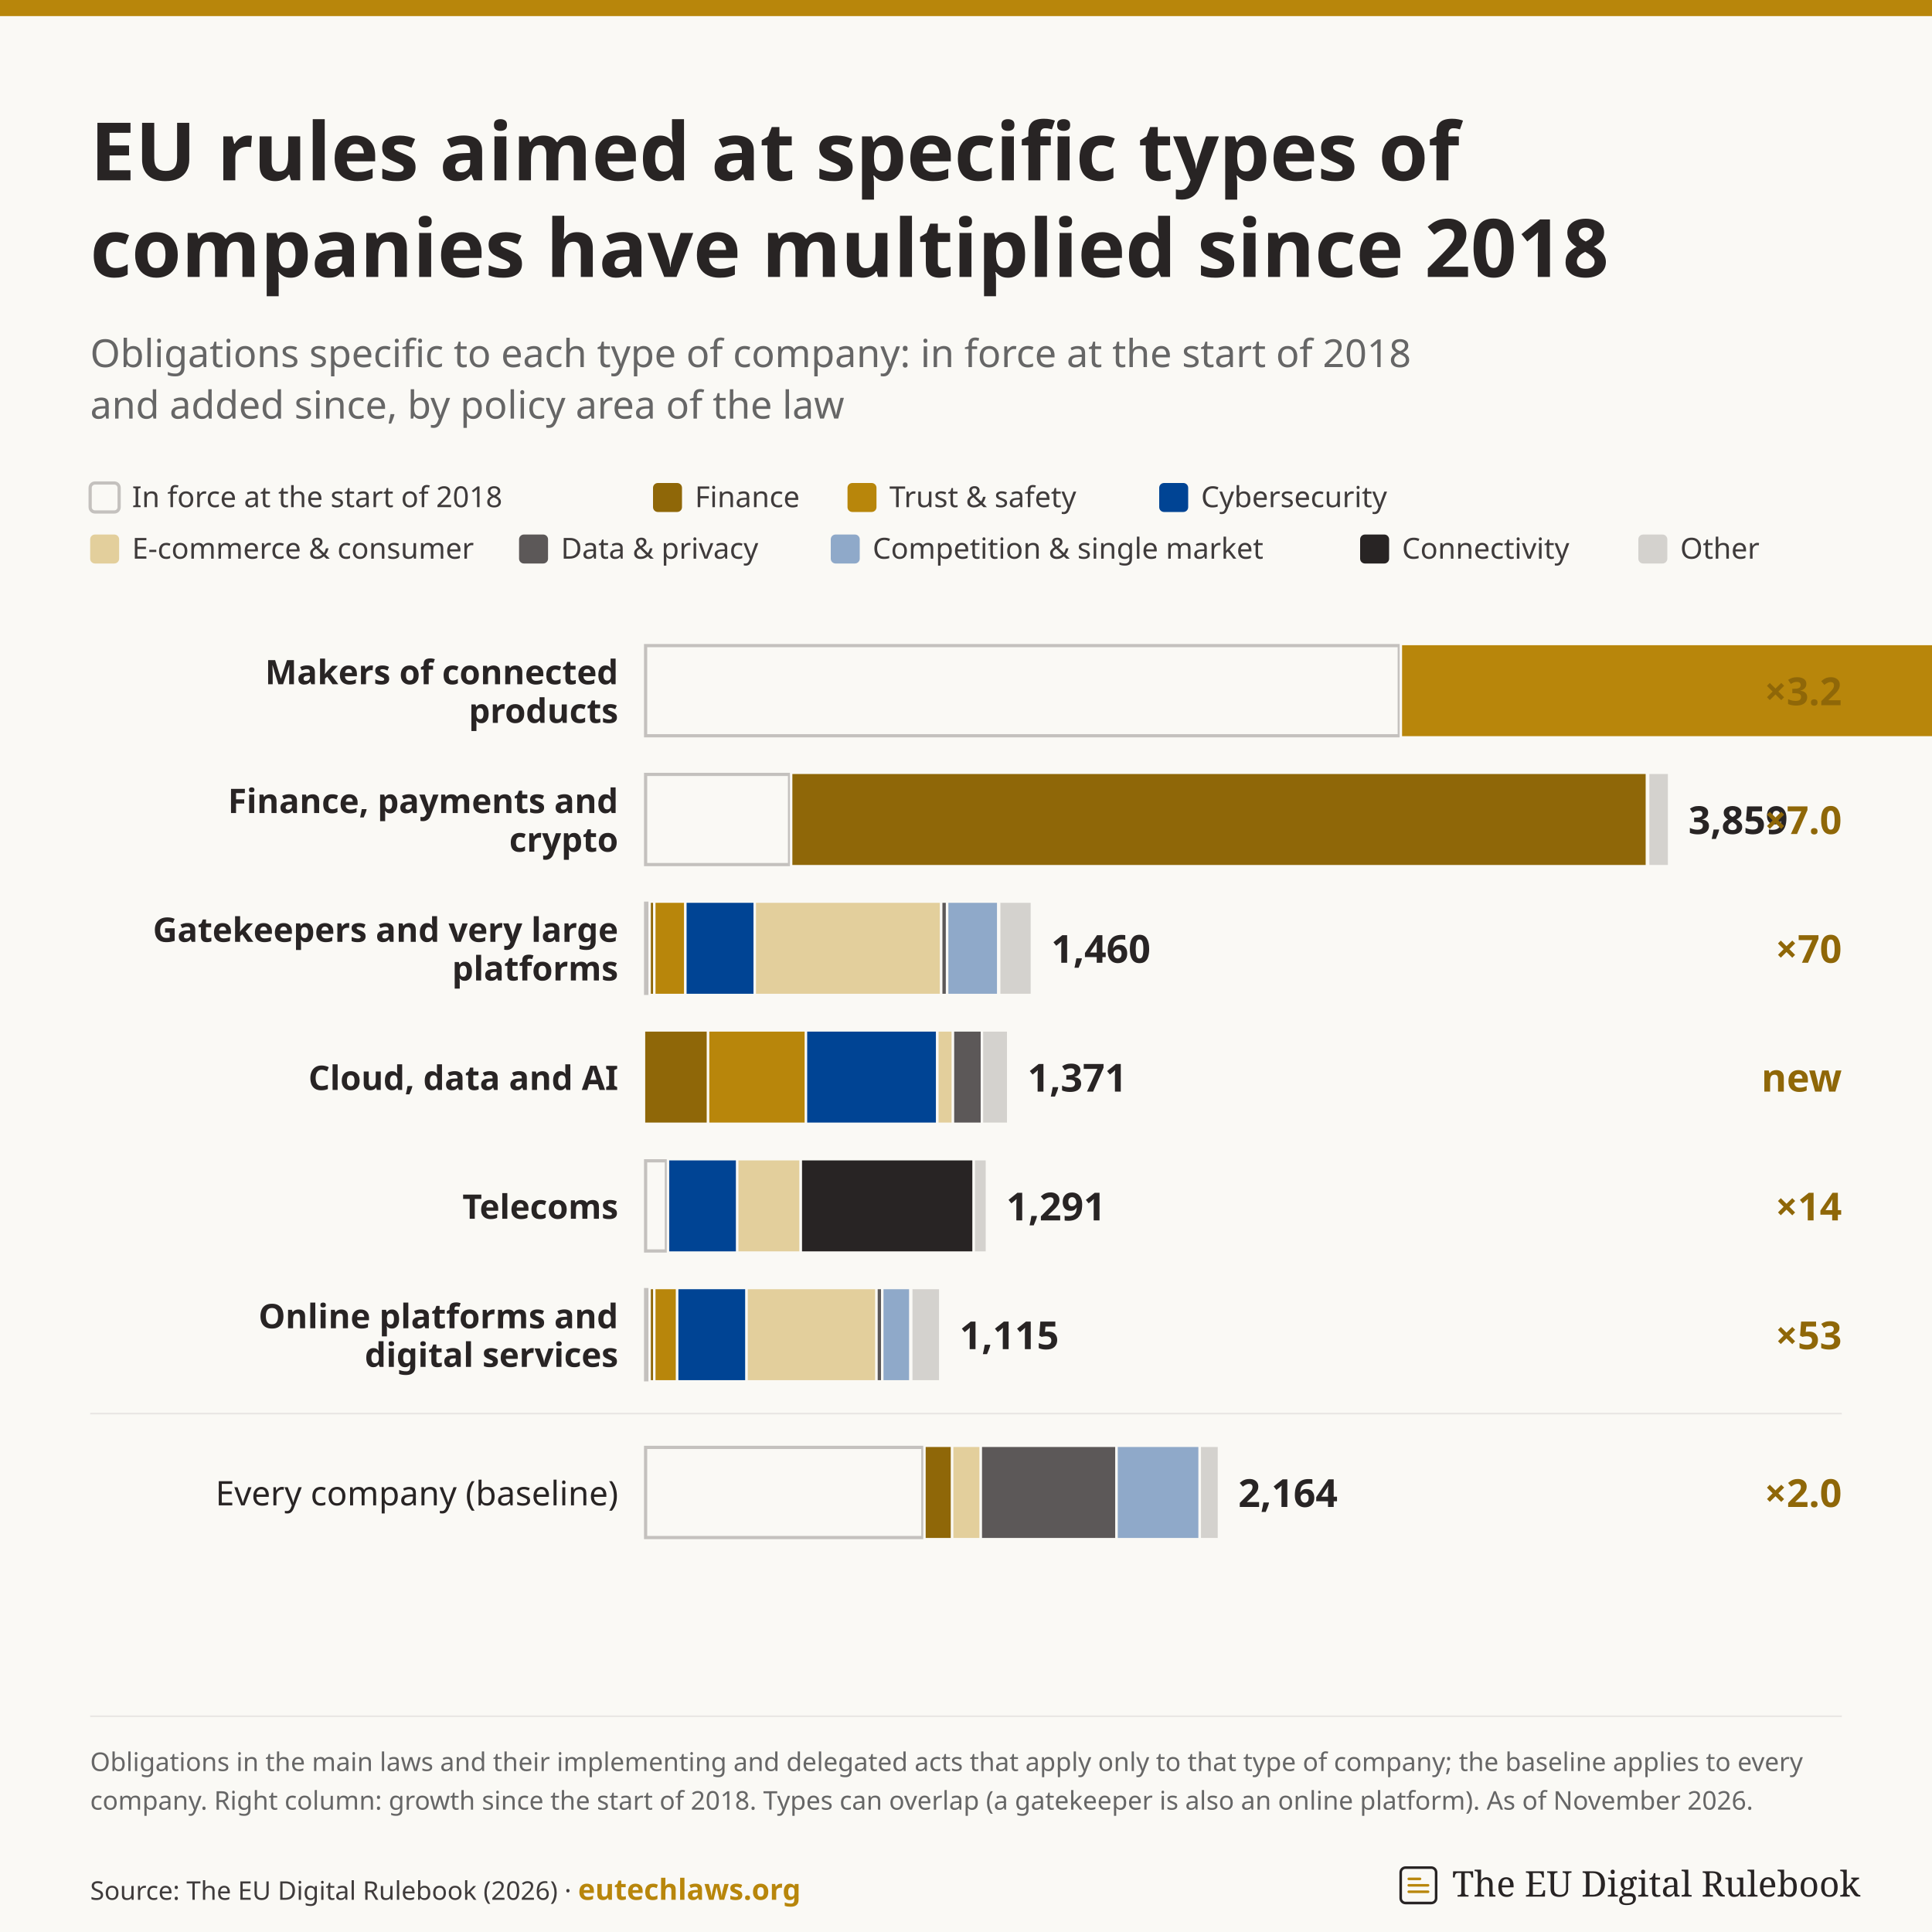
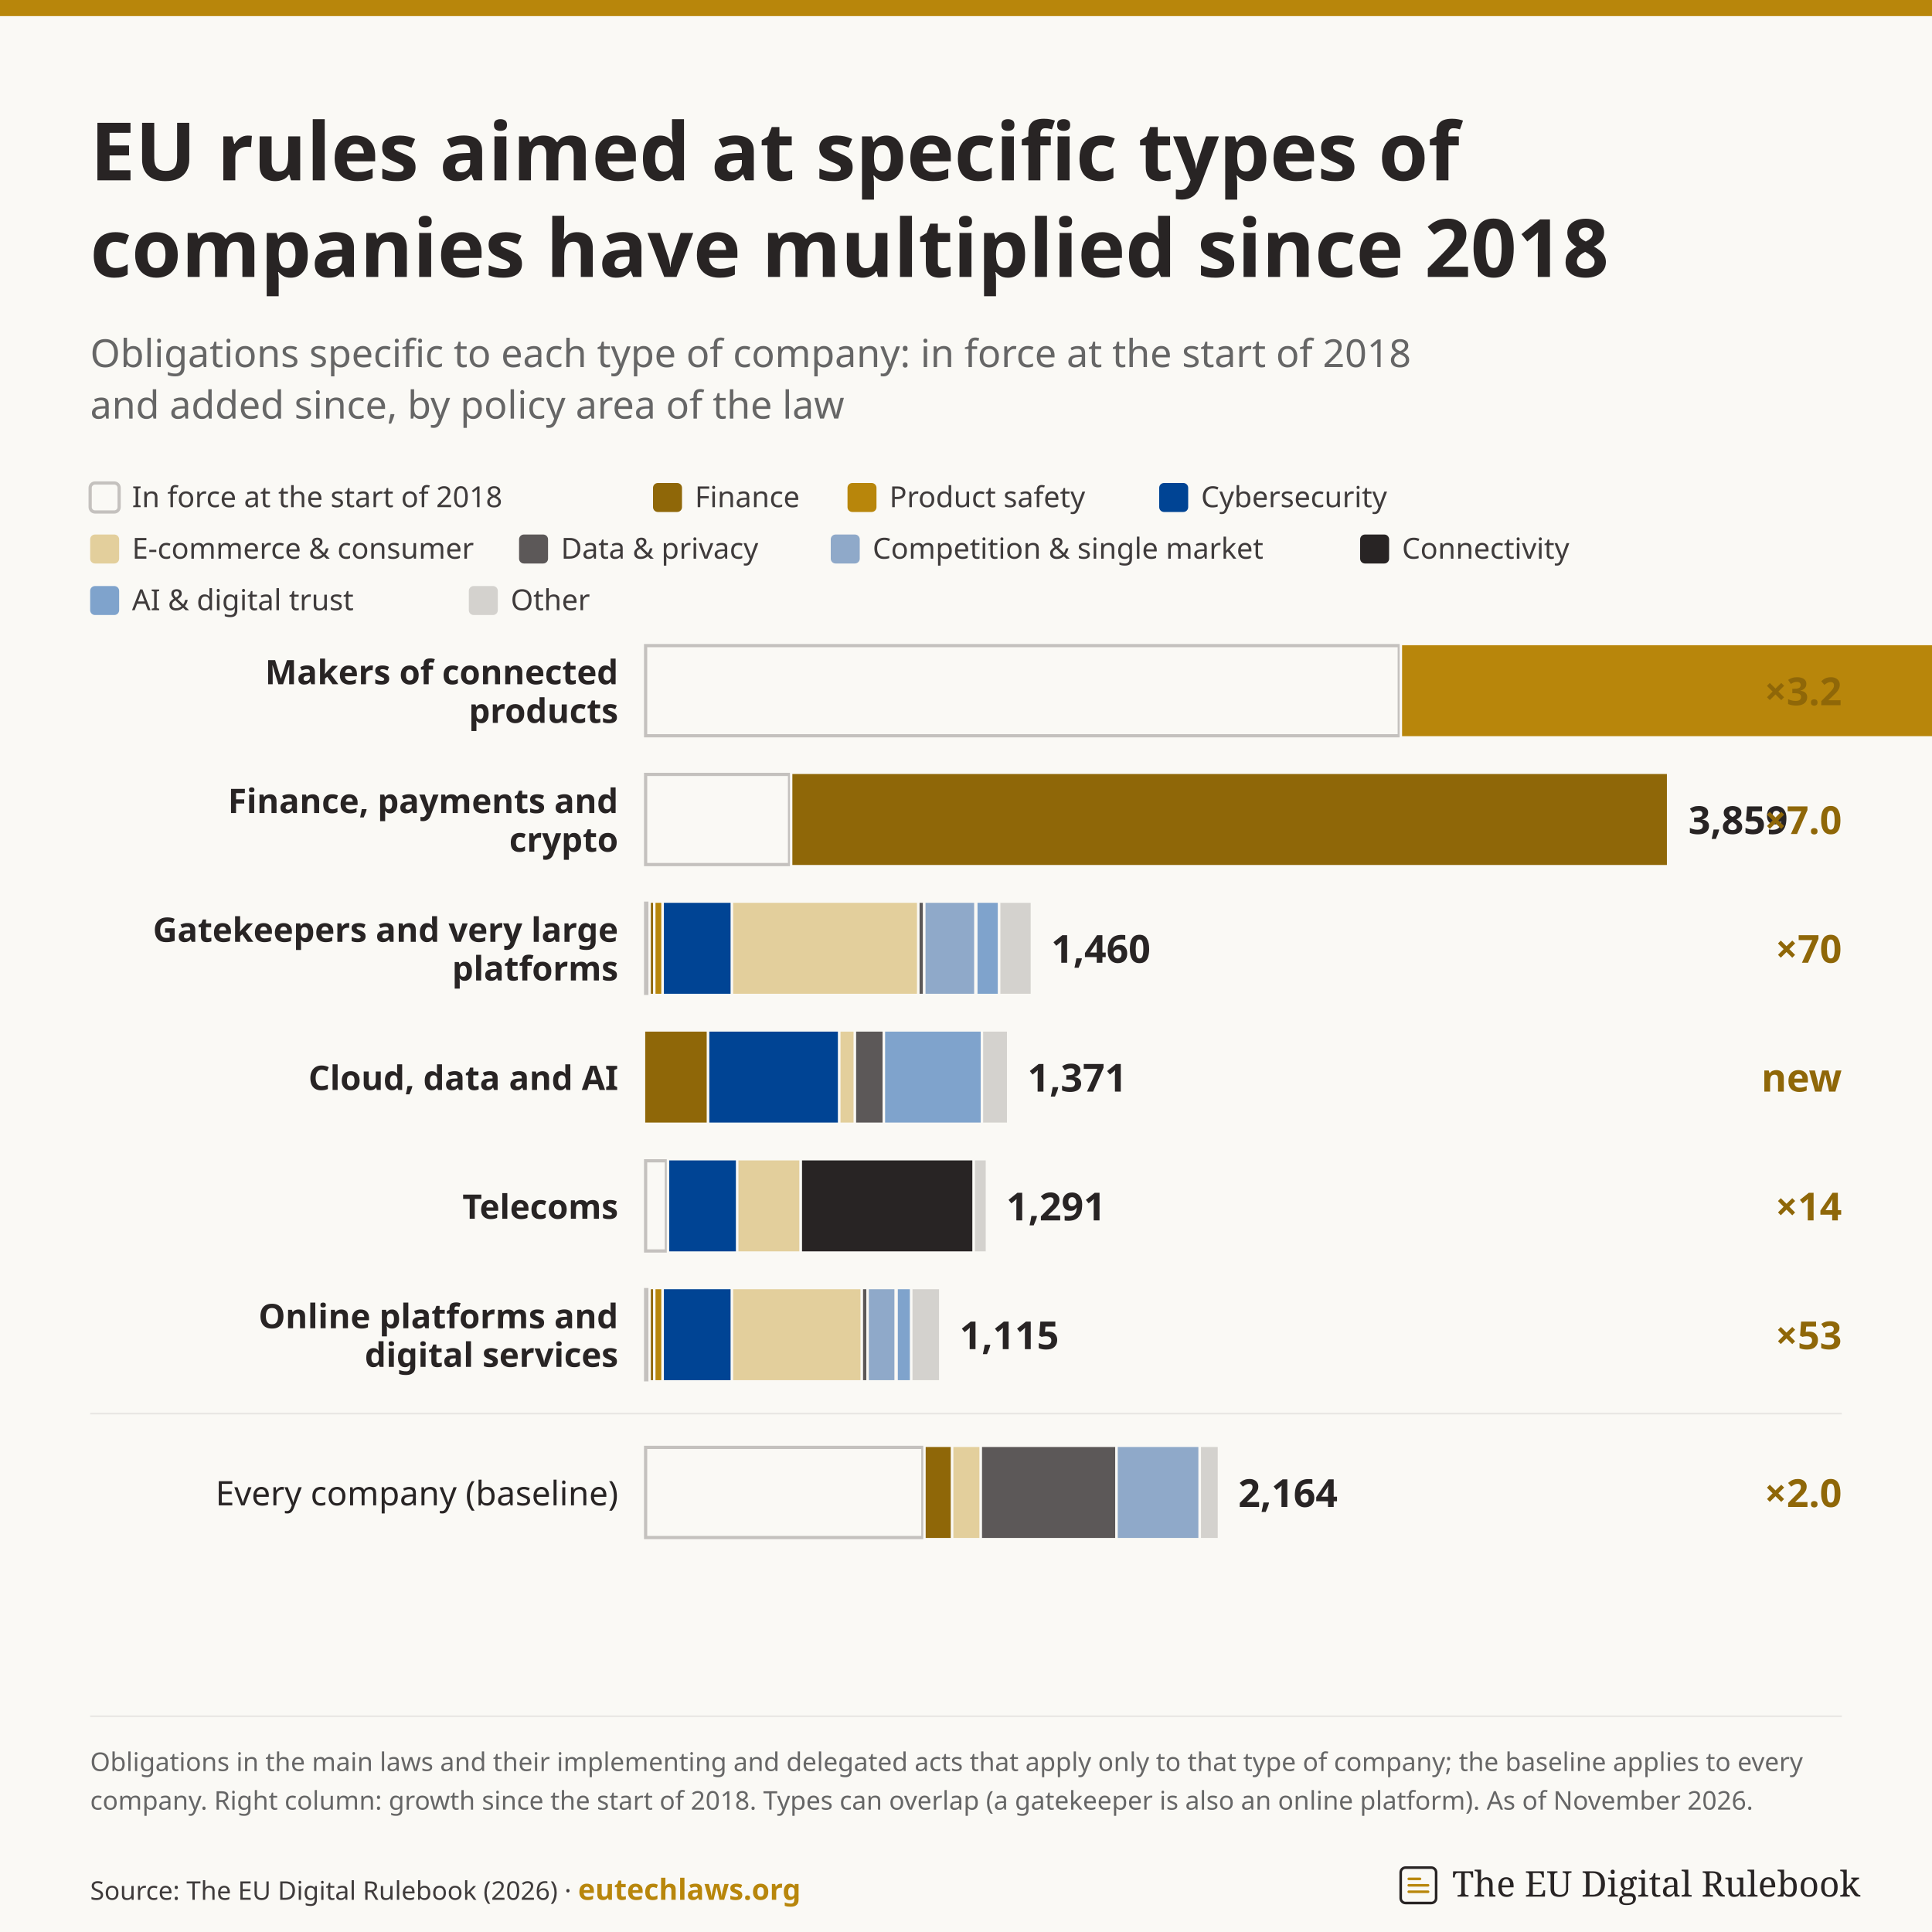
<svg xmlns="http://www.w3.org/2000/svg" viewBox="0 0 1200 1200" width="100%" role="img" aria-label="EU rules aimed at specific types of companies have multiplied since 2018: Makers of connected products from 2,849 to 9,110; Finance, payments and crypto from 554 to 3,859; Gatekeepers and very large platforms from 21 to 1,460; Cloud, data and AI from 0 to 1,371; Telecoms from 90 to 1,291; Online platforms and digital services from 21 to 1,115; Baseline: all companies from 1,056 to 2,164">
  <rect width="1200" height="1200" fill="#FAF9F5" />
  <rect width="1200" height="10" fill="#B8860B" />
  <text x="56.0" y="112.0" text-anchor="start" font-family="DM Sans, sans-serif" font-size="50" font-weight="700" fill="#282424">EU rules aimed at specific types of</text>
  <text x="56.0" y="172.0" text-anchor="start" font-family="DM Sans, sans-serif" font-size="50" font-weight="700" fill="#282424">companies have multiplied since 2018</text>
  <text x="56.0" y="228.0" text-anchor="start" font-family="DM Sans, sans-serif" font-size="24" font-weight="400" fill="#666666">Obligations specific to each type of company: in force at the start of 2018</text>
  <text x="56.0" y="260.0" text-anchor="start" font-family="DM Sans, sans-serif" font-size="24" font-weight="400" fill="#666666">and added since, by policy area of the law</text>
  <rect x="56" y="300" width="18" height="18" rx="3" fill="#FAF9F5" stroke="#C4C1BE" stroke-width="2" />
  <text x="82.0" y="315.0" text-anchor="start" font-family="DM Sans, sans-serif" font-size="18" font-weight="400" fill="#3F3B3B">In force at the start of 2018</text>
  <rect x="405.6" y="300" width="18" height="18" rx="3" fill="#8F6708" />
  <text x="431.6" y="315.0" text-anchor="start" font-family="DM Sans, sans-serif" font-size="18" font-weight="400" fill="#3F3B3B">Finance</text>
  <rect x="526.4" y="300" width="18" height="18" rx="3" fill="#B8860B" />
-   <text x="552.4" y="315.0" text-anchor="start" font-family="DM Sans, sans-serif" font-size="18" font-weight="400" fill="#3F3B3B">Trust &amp; safety</text>
+   <text x="552.4" y="315.0" text-anchor="start" font-family="DM Sans, sans-serif" font-size="18" font-weight="400" fill="#3F3B3B">Product safety</text>
  <rect x="720.0" y="300" width="18" height="18" rx="3" fill="#004494" />
  <text x="746.0" y="315.0" text-anchor="start" font-family="DM Sans, sans-serif" font-size="18" font-weight="400" fill="#3F3B3B">Cybersecurity</text>
  <rect x="56" y="332" width="18" height="18" rx="3" fill="#E3CF9C" />
  <text x="82.0" y="347.0" text-anchor="start" font-family="DM Sans, sans-serif" font-size="18" font-weight="400" fill="#3F3B3B">E-commerce &amp; consumer</text>
  <rect x="322.4" y="332" width="18" height="18" rx="3" fill="#5C5858" />
  <text x="348.4" y="347.0" text-anchor="start" font-family="DM Sans, sans-serif" font-size="18" font-weight="400" fill="#3F3B3B">Data &amp; privacy</text>
  <rect x="516.0" y="332" width="18" height="18" rx="3" fill="#8FA9C9" />
  <text x="542.0" y="347.0" text-anchor="start" font-family="DM Sans, sans-serif" font-size="18" font-weight="400" fill="#3F3B3B">Competition &amp; single market</text>
  <rect x="844.8" y="332" width="18" height="18" rx="3" fill="#282424" />
  <text x="870.8" y="347.0" text-anchor="start" font-family="DM Sans, sans-serif" font-size="18" font-weight="400" fill="#3F3B3B">Connectivity</text>
-   <rect x="1017.6" y="332" width="18" height="18" rx="3" fill="#D4D2CE" />
-   <text x="1043.6" y="347.0" text-anchor="start" font-family="DM Sans, sans-serif" font-size="18" font-weight="400" fill="#3F3B3B">Other</text>
+   <rect x="56" y="364" width="18" height="18" rx="3" fill="#7FA3CC" />
+   <text x="82.0" y="379.0" text-anchor="start" font-family="DM Sans, sans-serif" font-size="18" font-weight="400" fill="#3F3B3B">AI &amp; digital trust</text>
+   <rect x="291.2" y="364" width="18" height="18" rx="3" fill="#D4D2CE" />
+   <text x="317.2" y="379.0" text-anchor="start" font-family="DM Sans, sans-serif" font-size="18" font-weight="400" fill="#3F3B3B">Other</text>
  <text x="384.0" y="425.0" text-anchor="end" font-family="DM Sans, sans-serif" font-size="21" font-weight="600" fill="#282424">Makers of connected</text>
  <text x="384.0" y="449.0" text-anchor="end" font-family="DM Sans, sans-serif" font-size="21" font-weight="600" fill="#282424">products</text>
  <rect x="401.0" y="401" width="468.1" height="56" fill="#FAF9F5" stroke="#C4C1BE" stroke-width="2" />
-   <rect x="870.1" y="400" width="791.2" height="58" fill="#B8860B" stroke="#FAF9F5" stroke-width="1.5" />
-   <rect x="1661.3" y="400" width="127.9" height="58" fill="#004494" stroke="#FAF9F5" stroke-width="1.5" />
-   <rect x="1789.1" y="400" width="26.4" height="58" fill="#E3CF9C" stroke="#FAF9F5" stroke-width="1.5" />
-   <rect x="1815.5" y="400" width="56.3" height="58" fill="#5C5858" stroke="#FAF9F5" stroke-width="1.5" />
-   <rect x="1871.8" y="400" width="12.2" height="58" fill="#8FA9C9" stroke="#FAF9F5" stroke-width="1.5" />
-   <rect x="1884.0" y="400" width="19.1" height="58" fill="#D4D2CE" stroke="#FAF9F5" stroke-width="1.5" />
+   <rect x="870.1" y="400" width="776.8" height="58" fill="#B8860B" stroke="#FAF9F5" stroke-width="1.5" />
+   <rect x="1646.9" y="400" width="127.9" height="58" fill="#004494" stroke="#FAF9F5" stroke-width="1.5" />
+   <rect x="1774.8" y="400" width="26.4" height="58" fill="#E3CF9C" stroke="#FAF9F5" stroke-width="1.5" />
+   <rect x="1801.2" y="400" width="56.3" height="58" fill="#5C5858" stroke="#FAF9F5" stroke-width="1.5" />
+   <rect x="1857.4" y="400" width="4.5" height="58" fill="#282424" stroke="#FAF9F5" stroke-width="1.5" />
+   <rect x="1861.9" y="400" width="41.2" height="58" fill="#7FA3CC" stroke="#FAF9F5" stroke-width="1.5" />
  <text x="1915.1" y="438.0" text-anchor="start" font-family="DM Sans, sans-serif" font-size="24" font-weight="700" fill="#282424">9,110</text>
  <text x="1144.0" y="438.0" text-anchor="end" font-family="DM Sans, sans-serif" font-size="24" font-weight="700" fill="#8F6708">×3.2</text>
  <text x="384.0" y="505.0" text-anchor="end" font-family="DM Sans, sans-serif" font-size="21" font-weight="600" fill="#282424">Finance, payments and</text>
  <text x="384.0" y="529.0" text-anchor="end" font-family="DM Sans, sans-serif" font-size="21" font-weight="600" fill="#282424">crypto</text>
  <rect x="401.0" y="481" width="89.4" height="56" fill="#FAF9F5" stroke="#C4C1BE" stroke-width="2" />
-   <rect x="491.4" y="480" width="531.6" height="58" fill="#8F6708" stroke="#FAF9F5" stroke-width="1.5" />
-   <rect x="1023.0" y="480" width="0.7" height="58" fill="#B8860B" stroke="#FAF9F5" stroke-width="1.5" />
-   <rect x="1023.7" y="480" width="13.0" height="58" fill="#D4D2CE" stroke="#FAF9F5" stroke-width="1.5" />
+   <rect x="491.4" y="480" width="544.7" height="58" fill="#8F6708" stroke="#FAF9F5" stroke-width="1.5" />
+   <rect x="1036.1" y="480" width="0.7" height="58" fill="#7FA3CC" stroke="#FAF9F5" stroke-width="1.5" />
  <text x="1048.7" y="518.0" text-anchor="start" font-family="DM Sans, sans-serif" font-size="24" font-weight="700" fill="#282424">3,859</text>
  <text x="1144.0" y="518.0" text-anchor="end" font-family="DM Sans, sans-serif" font-size="24" font-weight="700" fill="#8F6708">×7.0</text>
  <text x="384.0" y="585.0" text-anchor="end" font-family="DM Sans, sans-serif" font-size="21" font-weight="600" fill="#282424">Gatekeepers and very large</text>
  <text x="384.0" y="609.0" text-anchor="end" font-family="DM Sans, sans-serif" font-size="21" font-weight="600" fill="#282424">platforms</text>
  <rect x="401.0" y="561" width="1.5" height="56" fill="#FAF9F5" stroke="#C4C1BE" stroke-width="2" />
  <rect x="403.5" y="560" width="3.0" height="58" fill="#8F6708" stroke="#FAF9F5" stroke-width="1.5" />
-   <rect x="406.4" y="560" width="19.3" height="58" fill="#B8860B" stroke="#FAF9F5" stroke-width="1.5" />
-   <rect x="425.7" y="560" width="43.1" height="58" fill="#004494" stroke="#FAF9F5" stroke-width="1.5" />
-   <rect x="468.8" y="560" width="115.8" height="58" fill="#E3CF9C" stroke="#FAF9F5" stroke-width="1.5" />
-   <rect x="584.6" y="560" width="3.6" height="58" fill="#5C5858" stroke="#FAF9F5" stroke-width="1.5" />
-   <rect x="588.3" y="560" width="31.8" height="58" fill="#8FA9C9" stroke="#FAF9F5" stroke-width="1.5" />
-   <rect x="620.1" y="560" width="0.5" height="58" fill="#282424" stroke="#FAF9F5" stroke-width="1.5" />
+   <rect x="406.4" y="560" width="5.1" height="58" fill="#B8860B" stroke="#FAF9F5" stroke-width="1.5" />
+   <rect x="411.6" y="560" width="43.1" height="58" fill="#004494" stroke="#FAF9F5" stroke-width="1.5" />
+   <rect x="454.6" y="560" width="115.8" height="58" fill="#E3CF9C" stroke="#FAF9F5" stroke-width="1.5" />
+   <rect x="570.4" y="560" width="3.6" height="58" fill="#5C5858" stroke="#FAF9F5" stroke-width="1.5" />
+   <rect x="574.1" y="560" width="31.8" height="58" fill="#8FA9C9" stroke="#FAF9F5" stroke-width="1.5" />
+   <rect x="605.9" y="560" width="0.5" height="58" fill="#282424" stroke="#FAF9F5" stroke-width="1.5" />
+   <rect x="606.4" y="560" width="14.2" height="58" fill="#7FA3CC" stroke="#FAF9F5" stroke-width="1.5" />
  <rect x="620.6" y="560" width="20.3" height="58" fill="#D4D2CE" stroke="#FAF9F5" stroke-width="1.5" />
  <text x="652.9" y="598.0" text-anchor="start" font-family="DM Sans, sans-serif" font-size="24" font-weight="700" fill="#282424">1,460</text>
  <text x="1144.0" y="598.0" text-anchor="end" font-family="DM Sans, sans-serif" font-size="24" font-weight="700" fill="#8F6708">×70</text>
  <text x="384.0" y="677.0" text-anchor="end" font-family="DM Sans, sans-serif" font-size="21" font-weight="600" fill="#282424">Cloud, data and AI</text>
  <rect x="400.0" y="640" width="39.8" height="58" fill="#8F6708" stroke="#FAF9F5" stroke-width="1.5" />
-   <rect x="439.8" y="640" width="60.9" height="58" fill="#B8860B" stroke="#FAF9F5" stroke-width="1.5" />
-   <rect x="500.6" y="640" width="81.5" height="58" fill="#004494" stroke="#FAF9F5" stroke-width="1.5" />
-   <rect x="582.2" y="640" width="9.7" height="58" fill="#E3CF9C" stroke="#FAF9F5" stroke-width="1.5" />
-   <rect x="591.9" y="640" width="18.0" height="58" fill="#5C5858" stroke="#FAF9F5" stroke-width="1.5" />
+   <rect x="439.8" y="640" width="81.5" height="58" fill="#004494" stroke="#FAF9F5" stroke-width="1.5" />
+   <rect x="521.3" y="640" width="9.7" height="58" fill="#E3CF9C" stroke="#FAF9F5" stroke-width="1.5" />
+   <rect x="531.0" y="640" width="18.0" height="58" fill="#5C5858" stroke="#FAF9F5" stroke-width="1.5" />
+   <rect x="549.0" y="640" width="60.9" height="58" fill="#7FA3CC" stroke="#FAF9F5" stroke-width="1.5" />
  <rect x="609.9" y="640" width="16.3" height="58" fill="#D4D2CE" stroke="#FAF9F5" stroke-width="1.5" />
  <text x="638.2" y="678.0" text-anchor="start" font-family="DM Sans, sans-serif" font-size="24" font-weight="700" fill="#282424">1,371</text>
  <text x="1144.0" y="678.0" text-anchor="end" font-family="DM Sans, sans-serif" font-size="24" font-weight="700" fill="#8F6708">new</text>
  <text x="384.0" y="757.0" text-anchor="end" font-family="DM Sans, sans-serif" font-size="21" font-weight="600" fill="#282424">Telecoms</text>
  <rect x="401.0" y="721" width="12.9" height="56" fill="#FAF9F5" stroke="#C4C1BE" stroke-width="2" />
  <rect x="414.9" y="720" width="43.1" height="58" fill="#004494" stroke="#FAF9F5" stroke-width="1.5" />
  <rect x="457.9" y="720" width="39.4" height="58" fill="#E3CF9C" stroke="#FAF9F5" stroke-width="1.5" />
  <rect x="497.4" y="720" width="107.4" height="58" fill="#282424" stroke="#FAF9F5" stroke-width="1.5" />
  <rect x="604.8" y="720" width="8.2" height="58" fill="#D4D2CE" stroke="#FAF9F5" stroke-width="1.5" />
  <text x="625.0" y="758.0" text-anchor="start" font-family="DM Sans, sans-serif" font-size="24" font-weight="700" fill="#282424">1,291</text>
  <text x="1144.0" y="758.0" text-anchor="end" font-family="DM Sans, sans-serif" font-size="24" font-weight="700" fill="#8F6708">×14</text>
  <text x="384.0" y="825.0" text-anchor="end" font-family="DM Sans, sans-serif" font-size="21" font-weight="600" fill="#282424">Online platforms and</text>
  <text x="384.0" y="849.0" text-anchor="end" font-family="DM Sans, sans-serif" font-size="21" font-weight="600" fill="#282424">digital services</text>
  <rect x="401.0" y="801" width="1.5" height="56" fill="#FAF9F5" stroke="#C4C1BE" stroke-width="2" />
  <rect x="403.5" y="800" width="3.0" height="58" fill="#8F6708" stroke="#FAF9F5" stroke-width="1.5" />
-   <rect x="406.4" y="800" width="14.2" height="58" fill="#B8860B" stroke="#FAF9F5" stroke-width="1.5" />
-   <rect x="420.6" y="800" width="43.1" height="58" fill="#004494" stroke="#FAF9F5" stroke-width="1.5" />
-   <rect x="463.7" y="800" width="80.7" height="58" fill="#E3CF9C" stroke="#FAF9F5" stroke-width="1.5" />
-   <rect x="544.4" y="800" width="3.6" height="58" fill="#5C5858" stroke="#FAF9F5" stroke-width="1.5" />
-   <rect x="548.0" y="800" width="17.5" height="58" fill="#8FA9C9" stroke="#FAF9F5" stroke-width="1.5" />
-   <rect x="565.5" y="800" width="0.5" height="58" fill="#282424" stroke="#FAF9F5" stroke-width="1.5" />
+   <rect x="406.4" y="800" width="5.1" height="58" fill="#B8860B" stroke="#FAF9F5" stroke-width="1.5" />
+   <rect x="411.6" y="800" width="43.1" height="58" fill="#004494" stroke="#FAF9F5" stroke-width="1.5" />
+   <rect x="454.6" y="800" width="80.7" height="58" fill="#E3CF9C" stroke="#FAF9F5" stroke-width="1.5" />
+   <rect x="535.3" y="800" width="3.6" height="58" fill="#5C5858" stroke="#FAF9F5" stroke-width="1.5" />
+   <rect x="538.9" y="800" width="17.5" height="58" fill="#8FA9C9" stroke="#FAF9F5" stroke-width="1.5" />
+   <rect x="556.4" y="800" width="0.5" height="58" fill="#282424" stroke="#FAF9F5" stroke-width="1.5" />
+   <rect x="556.9" y="800" width="9.1" height="58" fill="#7FA3CC" stroke="#FAF9F5" stroke-width="1.5" />
  <rect x="566.0" y="800" width="18.0" height="58" fill="#D4D2CE" stroke="#FAF9F5" stroke-width="1.5" />
  <text x="596.0" y="838.0" text-anchor="start" font-family="DM Sans, sans-serif" font-size="24" font-weight="700" fill="#282424">1,115</text>
  <text x="1144.0" y="838.0" text-anchor="end" font-family="DM Sans, sans-serif" font-size="24" font-weight="700" fill="#8F6708">×53</text>
  <line x1="56" x2="1144" y1="878" y2="878" stroke="#E8E6E3" />
  <text x="384.0" y="935.0" text-anchor="end" font-family="DM Sans, sans-serif" font-size="21" font-weight="500" fill="#282424">Every company (baseline)</text>
  <rect x="401.0" y="899" width="172.2" height="56" fill="#FAF9F5" stroke="#C4C1BE" stroke-width="2" />
  <rect x="574.2" y="898" width="17.2" height="58" fill="#8F6708" stroke="#FAF9F5" stroke-width="1.5" />
  <rect x="591.4" y="898" width="17.8" height="58" fill="#E3CF9C" stroke="#FAF9F5" stroke-width="1.5" />
  <rect x="609.2" y="898" width="84.3" height="58" fill="#5C5858" stroke="#FAF9F5" stroke-width="1.5" />
  <rect x="693.5" y="898" width="51.6" height="58" fill="#8FA9C9" stroke="#FAF9F5" stroke-width="1.5" />
  <rect x="745.2" y="898" width="11.9" height="58" fill="#D4D2CE" stroke="#FAF9F5" stroke-width="1.5" />
  <text x="769.1" y="936.0" text-anchor="start" font-family="DM Sans, sans-serif" font-size="24" font-weight="700" fill="#282424">2,164</text>
  <text x="1144.0" y="936.0" text-anchor="end" font-family="DM Sans, sans-serif" font-size="24" font-weight="700" fill="#8F6708">×2.0</text>
  <line x1="56" x2="1144" y1="1066" y2="1066" stroke="#E8E6E3" />
  <text x="56.0" y="1100.0" text-anchor="start" font-family="DM Sans, sans-serif" font-size="16" font-weight="400" fill="#666666">Obligations in the main laws and their implementing and delegated acts that apply only to that type of company; the baseline applies to every</text>
  <text x="56.0" y="1124.0" text-anchor="start" font-family="DM Sans, sans-serif" font-size="16" font-weight="400" fill="#666666">company. Right column: growth since the start of 2018. Types can overlap (a gatekeeper is also an online platform). As of November 2026.</text>
  <g transform="translate(870,1160)">
    <rect x="0" y="0" width="22" height="22" rx="3" fill="none" stroke="#282424" stroke-width="1.6" />
    <path d="M5 15h12M5 11h12M5 7h7" stroke="#B8860B" stroke-width="1.6" stroke-linecap="round" />
  </g>
  <text x="902.0" y="1178.0" text-anchor="start" font-family="'Source Serif 4', Georgia, serif" font-size="22" font-weight="400" fill="#282424">The EU Digital Rulebook</text>
  <text x="56.0" y="1180.0" text-anchor="start" font-family="DM Sans, sans-serif" font-size="16" font-weight="500" fill="#3F3B3B">Source: The EU Digital Rulebook (2026) · <tspan fill="#B8860B" font-weight="700" font-size="18">eutechlaws.org</tspan>
  </text>
</svg>
